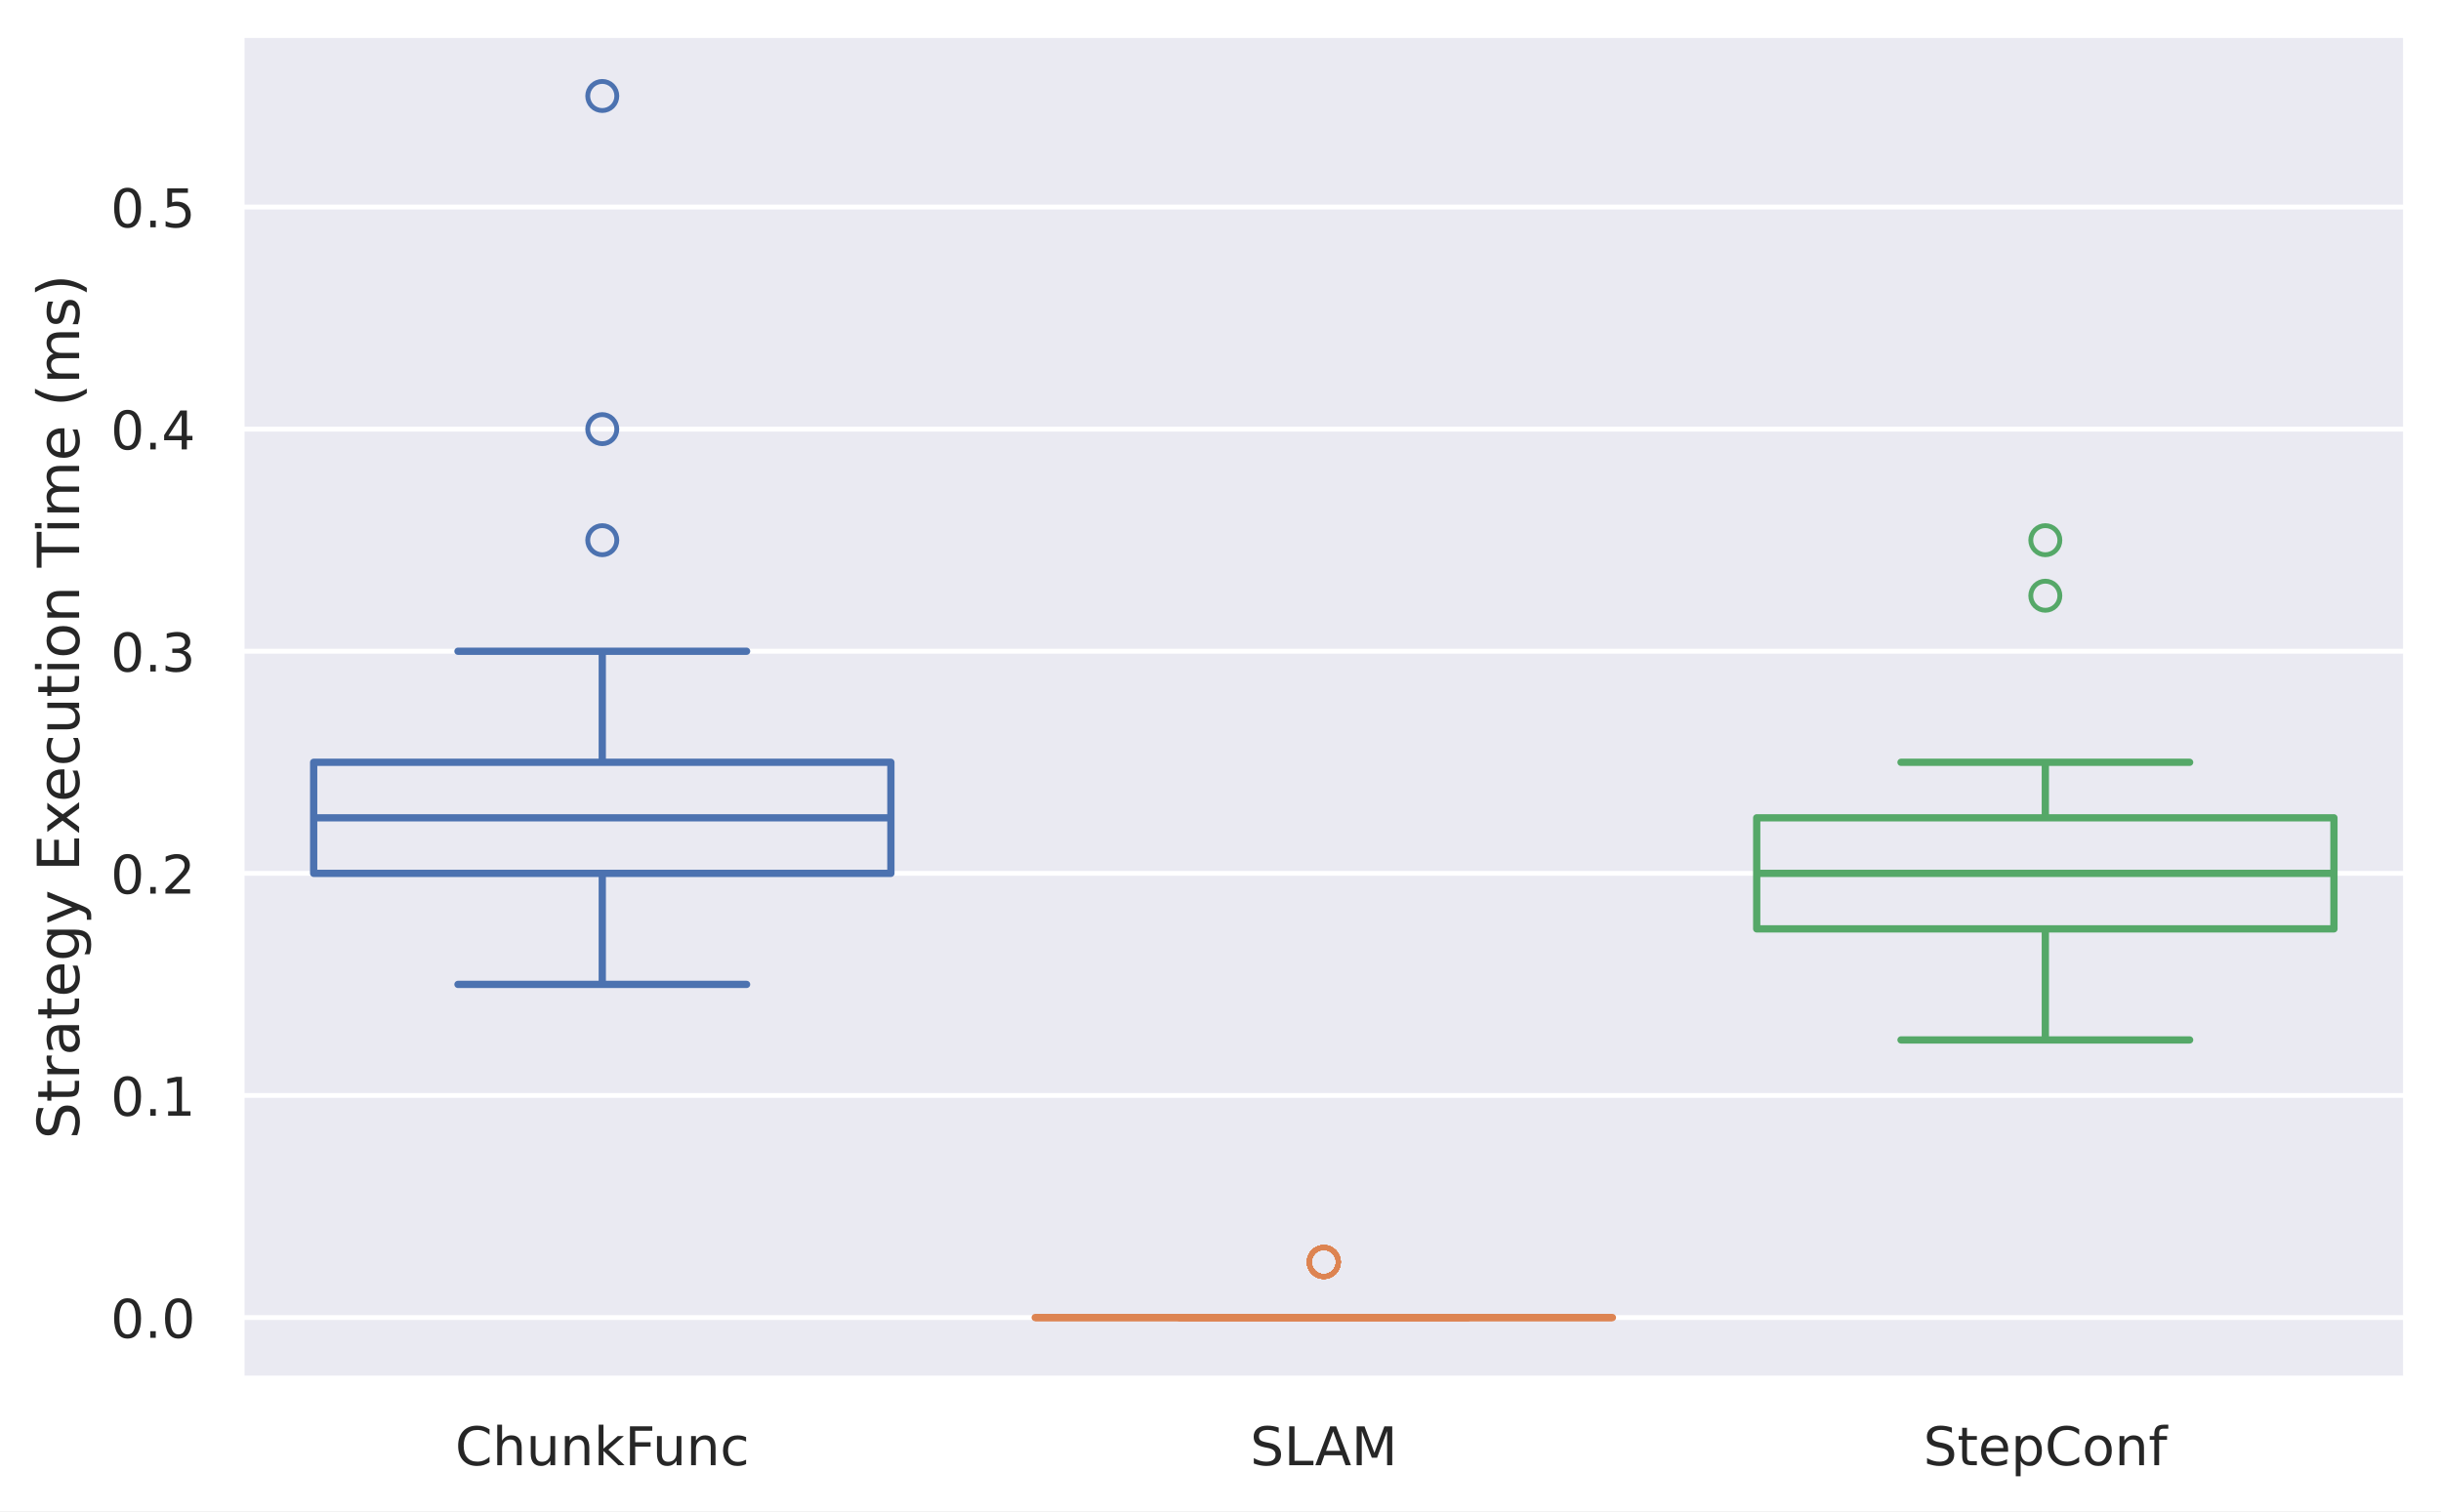
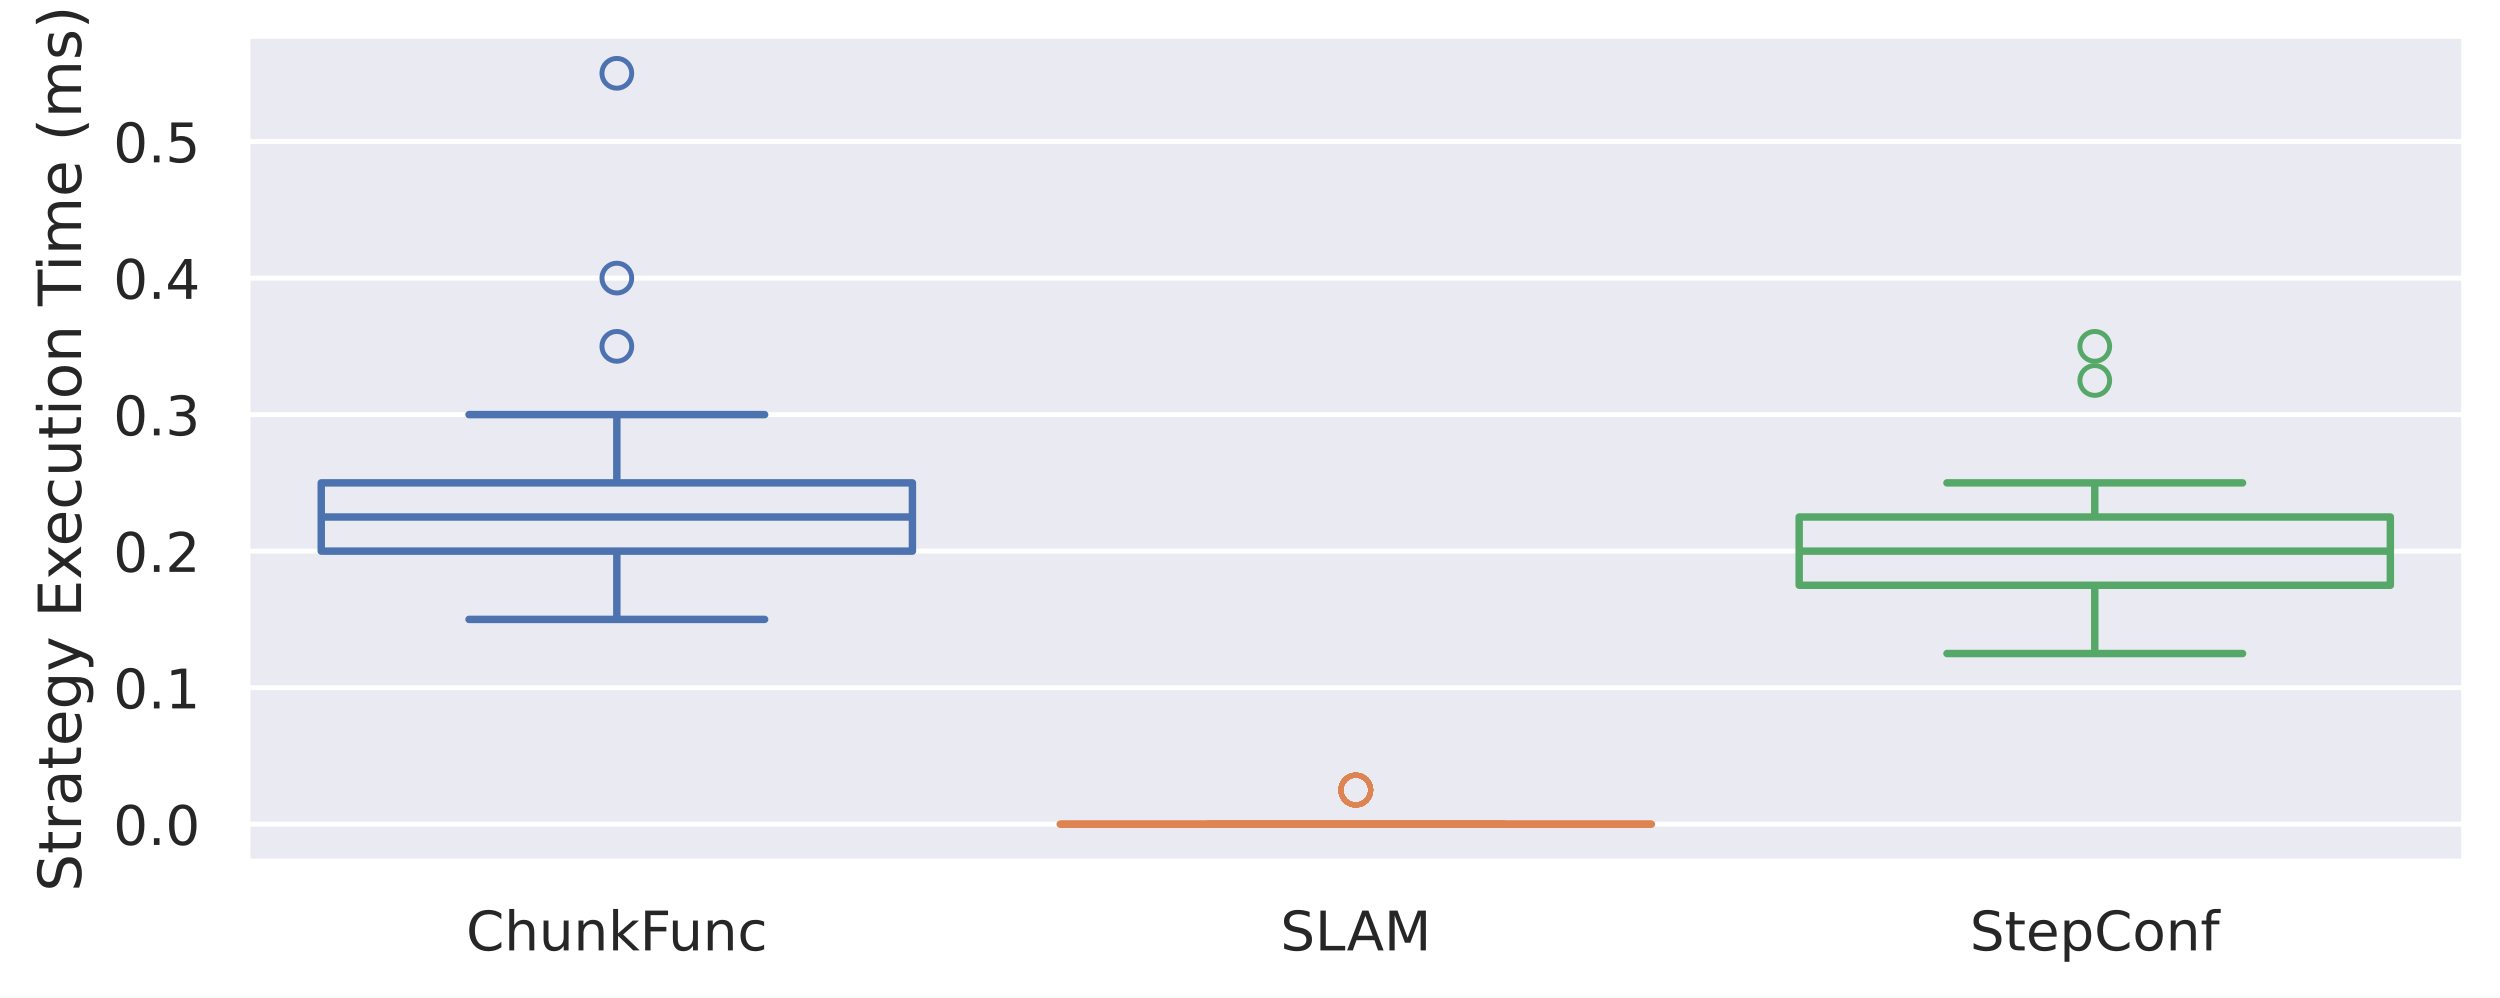
- <svg xmlns="http://www.w3.org/2000/svg" xmlns:xlink="http://www.w3.org/1999/xlink" width="503.407pt" height="311.746pt" viewBox="0 0 503.407 311.746" version="1.1">
+ <svg xmlns="http://www.w3.org/2000/svg" xmlns:xlink="http://www.w3.org/1999/xlink" width="503.407pt" height="200.866pt" viewBox="0 0 503.407 200.866" version="1.1">
  <defs>
    <style type="text/css">*{stroke-linejoin: round; stroke-linecap: butt}</style>
  </defs>
  <g id="figure_1">
    <g id="patch_1">
-       <path d="M 0 311.746  L 503.407 311.746  L 503.407 0  L 0 0  z " style="fill: #ffffff" />
+       <path d="M 0 200.866  L 503.407 200.866  L 503.407 0  L 0 0  z " style="fill: #ffffff" />
    </g>
    <g id="axes_1">
      <g id="patch_2">
-         <path d="M 49.807 284.4  L 496.207 284.4  L 496.207 7.2  L 49.807 7.2  z " style="fill: #eaeaf2" />
+         <path d="M 49.807 173.52  L 496.207 173.52  L 496.207 7.2  L 49.807 7.2  z " style="fill: #eaeaf2" />
      </g>
      <g id="matplotlib.axis_1">
        <g id="xtick_1">
          <g id="text_1">
-             <g style="fill: #262626" transform="translate(93.86867 302.2583) scale(0.11 -0.11)">
+             <g style="fill: #262626" transform="translate(93.86867 191.3783) scale(0.11 -0.11)">
              <defs>
                <path id="DejaVuSans-43" d="M 4122 4306  L 4122 3641  Q 3803 3938 3442 4084  Q 3081 4231 2675 4231  Q 1875 4231 1450 3742  Q 1025 3253 1025 2328  Q 1025 1406 1450 917  Q 1875 428 2675 428  Q 3081 428 3442 575  Q 3803 722 4122 1019  L 4122 359  Q 3791 134 3420 21  Q 3050 -91 2638 -91  Q 1578 -91 968 557  Q 359 1206 359 2328  Q 359 3453 968 4101  Q 1578 4750 2638 4750  Q 3056 4750 3426 4639  Q 3797 4528 4122 4306  z " transform="scale(0.015625)" />
                <path id="DejaVuSans-68" d="M 3513 2113  L 3513 0  L 2938 0  L 2938 2094  Q 2938 2591 2744 2837  Q 2550 3084 2163 3084  Q 1697 3084 1428 2787  Q 1159 2491 1159 1978  L 1159 0  L 581 0  L 581 4863  L 1159 4863  L 1159 2956  Q 1366 3272 1645 3428  Q 1925 3584 2291 3584  Q 2894 3584 3203 3211  Q 3513 2838 3513 2113  z " transform="scale(0.015625)" />
                <path id="DejaVuSans-75" d="M 544 1381  L 544 3500  L 1119 3500  L 1119 1403  Q 1119 906 1312 657  Q 1506 409 1894 409  Q 2359 409 2629 706  Q 2900 1003 2900 1516  L 2900 3500  L 3475 3500  L 3475 0  L 2900 0  L 2900 538  Q 2691 219 2414 64  Q 2138 -91 1772 -91  Q 1169 -91 856 284  Q 544 659 544 1381  z M 1991 3584  L 1991 3584  z " transform="scale(0.015625)" />
                <path id="DejaVuSans-6e" d="M 3513 2113  L 3513 0  L 2938 0  L 2938 2094  Q 2938 2591 2744 2837  Q 2550 3084 2163 3084  Q 1697 3084 1428 2787  Q 1159 2491 1159 1978  L 1159 0  L 581 0  L 581 3500  L 1159 3500  L 1159 2956  Q 1366 3272 1645 3428  Q 1925 3584 2291 3584  Q 2894 3584 3203 3211  Q 3513 2838 3513 2113  z " transform="scale(0.015625)" />
                <path id="DejaVuSans-6b" d="M 581 4863  L 1159 4863  L 1159 1991  L 2875 3500  L 3609 3500  L 1753 1863  L 3688 0  L 2938 0  L 1159 1709  L 1159 0  L 581 0  L 581 4863  z " transform="scale(0.015625)" />
                <path id="DejaVuSans-46" d="M 628 4666  L 3309 4666  L 3309 4134  L 1259 4134  L 1259 2759  L 3109 2759  L 3109 2228  L 1259 2228  L 1259 0  L 628 0  L 628 4666  z " transform="scale(0.015625)" />
                <path id="DejaVuSans-63" d="M 3122 3366  L 3122 2828  Q 2878 2963 2633 3030  Q 2388 3097 2138 3097  Q 1578 3097 1268 2742  Q 959 2388 959 1747  Q 959 1106 1268 751  Q 1578 397 2138 397  Q 2388 397 2633 464  Q 2878 531 3122 666  L 3122 134  Q 2881 22 2623 -34  Q 2366 -91 2075 -91  Q 1284 -91 818 406  Q 353 903 353 1747  Q 353 2603 823 3093  Q 1294 3584 2113 3584  Q 2378 3584 2631 3529  Q 2884 3475 3122 3366  z " transform="scale(0.015625)" />
              </defs>
              <use xlink:href="#DejaVuSans-43" />
              <use xlink:href="#DejaVuSans-68" x="69.824" />
              <use xlink:href="#DejaVuSans-75" x="133.203" />
              <use xlink:href="#DejaVuSans-6e" x="196.582" />
              <use xlink:href="#DejaVuSans-6b" x="259.961" />
              <use xlink:href="#DejaVuSans-46" x="317.871" />
              <use xlink:href="#DejaVuSans-75" x="369.891" />
              <use xlink:href="#DejaVuSans-6e" x="433.27" />
              <use xlink:href="#DejaVuSans-63" x="496.648" />
            </g>
          </g>
        </g>
        <g id="xtick_2">
          <g id="text_2">
-             <g style="fill: #262626" transform="translate(257.8195 302.2583) scale(0.11 -0.11)">
+             <g style="fill: #262626" transform="translate(257.8195 191.3783) scale(0.11 -0.11)">
              <defs>
                <path id="DejaVuSans-53" d="M 3425 4513  L 3425 3897  Q 3066 4069 2747 4153  Q 2428 4238 2131 4238  Q 1616 4238 1336 4038  Q 1056 3838 1056 3469  Q 1056 3159 1242 3001  Q 1428 2844 1947 2747  L 2328 2669  Q 3034 2534 3370 2195  Q 3706 1856 3706 1288  Q 3706 609 3251 259  Q 2797 -91 1919 -91  Q 1588 -91 1214 -16  Q 841 59 441 206  L 441 856  Q 825 641 1194 531  Q 1563 422 1919 422  Q 2459 422 2753 634  Q 3047 847 3047 1241  Q 3047 1584 2836 1778  Q 2625 1972 2144 2069  L 1759 2144  Q 1053 2284 737 2584  Q 422 2884 422 3419  Q 422 4038 858 4394  Q 1294 4750 2059 4750  Q 2388 4750 2728 4690  Q 3069 4631 3425 4513  z " transform="scale(0.015625)" />
                <path id="DejaVuSans-4c" d="M 628 4666  L 1259 4666  L 1259 531  L 3531 531  L 3531 0  L 628 0  L 628 4666  z " transform="scale(0.015625)" />
                <path id="DejaVuSans-41" d="M 2188 4044  L 1331 1722  L 3047 1722  L 2188 4044  z M 1831 4666  L 2547 4666  L 4325 0  L 3669 0  L 3244 1197  L 1141 1197  L 716 0  L 50 0  L 1831 4666  z " transform="scale(0.015625)" />
                <path id="DejaVuSans-4d" d="M 628 4666  L 1569 4666  L 2759 1491  L 3956 4666  L 4897 4666  L 4897 0  L 4281 0  L 4281 4097  L 3078 897  L 2444 897  L 1241 4097  L 1241 0  L 628 0  L 628 4666  z " transform="scale(0.015625)" />
              </defs>
              <use xlink:href="#DejaVuSans-53" />
              <use xlink:href="#DejaVuSans-4c" x="63.477" />
              <use xlink:href="#DejaVuSans-41" x="121.439" />
              <use xlink:href="#DejaVuSans-4d" x="189.848" />
            </g>
          </g>
        </g>
        <g id="xtick_3">
          <g id="text_3">
-             <g style="fill: #262626" transform="translate(396.6559 302.2583) scale(0.11 -0.11)">
+             <g style="fill: #262626" transform="translate(396.6559 191.3783) scale(0.11 -0.11)">
              <defs>
                <path id="DejaVuSans-74" d="M 1172 4494  L 1172 3500  L 2356 3500  L 2356 3053  L 1172 3053  L 1172 1153  Q 1172 725 1289 603  Q 1406 481 1766 481  L 2356 481  L 2356 0  L 1766 0  Q 1100 0 847 248  Q 594 497 594 1153  L 594 3053  L 172 3053  L 172 3500  L 594 3500  L 594 4494  L 1172 4494  z " transform="scale(0.015625)" />
                <path id="DejaVuSans-65" d="M 3597 1894  L 3597 1613  L 953 1613  Q 991 1019 1311 708  Q 1631 397 2203 397  Q 2534 397 2845 478  Q 3156 559 3463 722  L 3463 178  Q 3153 47 2828 -22  Q 2503 -91 2169 -91  Q 1331 -91 842 396  Q 353 884 353 1716  Q 353 2575 817 3079  Q 1281 3584 2069 3584  Q 2775 3584 3186 3129  Q 3597 2675 3597 1894  z M 3022 2063  Q 3016 2534 2758 2815  Q 2500 3097 2075 3097  Q 1594 3097 1305 2825  Q 1016 2553 972 2059  L 3022 2063  z " transform="scale(0.015625)" />
                <path id="DejaVuSans-70" d="M 1159 525  L 1159 -1331  L 581 -1331  L 581 3500  L 1159 3500  L 1159 2969  Q 1341 3281 1617 3432  Q 1894 3584 2278 3584  Q 2916 3584 3314 3078  Q 3713 2572 3713 1747  Q 3713 922 3314 415  Q 2916 -91 2278 -91  Q 1894 -91 1617 61  Q 1341 213 1159 525  z M 3116 1747  Q 3116 2381 2855 2742  Q 2594 3103 2138 3103  Q 1681 3103 1420 2742  Q 1159 2381 1159 1747  Q 1159 1113 1420 752  Q 1681 391 2138 391  Q 2594 391 2855 752  Q 3116 1113 3116 1747  z " transform="scale(0.015625)" />
                <path id="DejaVuSans-6f" d="M 1959 3097  Q 1497 3097 1228 2736  Q 959 2375 959 1747  Q 959 1119 1226 758  Q 1494 397 1959 397  Q 2419 397 2687 759  Q 2956 1122 2956 1747  Q 2956 2369 2687 2733  Q 2419 3097 1959 3097  z M 1959 3584  Q 2709 3584 3137 3096  Q 3566 2609 3566 1747  Q 3566 888 3137 398  Q 2709 -91 1959 -91  Q 1206 -91 779 398  Q 353 888 353 1747  Q 353 2609 779 3096  Q 1206 3584 1959 3584  z " transform="scale(0.015625)" />
                <path id="DejaVuSans-66" d="M 2375 4863  L 2375 4384  L 1825 4384  Q 1516 4384 1395 4259  Q 1275 4134 1275 3809  L 1275 3500  L 2222 3500  L 2222 3053  L 1275 3053  L 1275 0  L 697 0  L 697 3053  L 147 3053  L 147 3500  L 697 3500  L 697 3744  Q 697 4328 969 4595  Q 1241 4863 1831 4863  L 2375 4863  z " transform="scale(0.015625)" />
              </defs>
              <use xlink:href="#DejaVuSans-53" />
              <use xlink:href="#DejaVuSans-74" x="63.477" />
              <use xlink:href="#DejaVuSans-65" x="102.686" />
              <use xlink:href="#DejaVuSans-70" x="164.209" />
              <use xlink:href="#DejaVuSans-43" x="227.686" />
              <use xlink:href="#DejaVuSans-6f" x="297.51" />
              <use xlink:href="#DejaVuSans-6e" x="358.691" />
              <use xlink:href="#DejaVuSans-66" x="422.07" />
            </g>
          </g>
        </g>
      </g>
      <g id="matplotlib.axis_2">
        <g id="ytick_1">
          <g id="line2d_1">
-             <path d="M 49.807 271.8  L 496.207 271.8  " clip-path="url(#pa40e2fa775)" style="fill: none; stroke: #ffffff; stroke-linecap: round" />
+             <path d="M 49.807 165.96  L 496.207 165.96  " clip-path="url(#p261d2f9ff6)" style="fill: none; stroke: #ffffff; stroke-linecap: round" />
          </g>
          <g id="text_4">
-             <g style="fill: #262626" transform="translate(22.81375 275.9791) scale(0.11 -0.11)">
+             <g style="fill: #262626" transform="translate(22.81375 170.1391) scale(0.11 -0.11)">
              <defs>
                <path id="DejaVuSans-30" d="M 2034 4250  Q 1547 4250 1301 3770  Q 1056 3291 1056 2328  Q 1056 1369 1301 889  Q 1547 409 2034 409  Q 2525 409 2770 889  Q 3016 1369 3016 2328  Q 3016 3291 2770 3770  Q 2525 4250 2034 4250  z M 2034 4750  Q 2819 4750 3233 4129  Q 3647 3509 3647 2328  Q 3647 1150 3233 529  Q 2819 -91 2034 -91  Q 1250 -91 836 529  Q 422 1150 422 2328  Q 422 3509 836 4129  Q 1250 4750 2034 4750  z " transform="scale(0.015625)" />
                <path id="DejaVuSans-2e" d="M 684 794  L 1344 794  L 1344 0  L 684 0  L 684 794  z " transform="scale(0.015625)" />
              </defs>
              <use xlink:href="#DejaVuSans-30" />
              <use xlink:href="#DejaVuSans-2e" x="63.623" />
              <use xlink:href="#DejaVuSans-30" x="95.41" />
            </g>
          </g>
        </g>
        <g id="ytick_2">
          <g id="line2d_2">
-             <path d="M 49.807 225.982  L 496.207 225.982  " clip-path="url(#pa40e2fa775)" style="fill: none; stroke: #ffffff; stroke-linecap: round" />
+             <path d="M 49.807 138.469  L 496.207 138.469  " clip-path="url(#p261d2f9ff6)" style="fill: none; stroke: #ffffff; stroke-linecap: round" />
          </g>
          <g id="text_5">
-             <g style="fill: #262626" transform="translate(22.81375 230.161) scale(0.11 -0.11)">
+             <g style="fill: #262626" transform="translate(22.81375 142.6482) scale(0.11 -0.11)">
              <defs>
                <path id="DejaVuSans-31" d="M 794 531  L 1825 531  L 1825 4091  L 703 3866  L 703 4441  L 1819 4666  L 2450 4666  L 2450 531  L 3481 531  L 3481 0  L 794 0  L 794 531  z " transform="scale(0.015625)" />
              </defs>
              <use xlink:href="#DejaVuSans-30" />
              <use xlink:href="#DejaVuSans-2e" x="63.623" />
              <use xlink:href="#DejaVuSans-31" x="95.41" />
            </g>
          </g>
        </g>
        <g id="ytick_3">
          <g id="line2d_3">
-             <path d="M 49.807 180.164  L 496.207 180.164  " clip-path="url(#pa40e2fa775)" style="fill: none; stroke: #ffffff; stroke-linecap: round" />
+             <path d="M 49.807 110.978  L 496.207 110.978  " clip-path="url(#p261d2f9ff6)" style="fill: none; stroke: #ffffff; stroke-linecap: round" />
          </g>
          <g id="text_6">
-             <g style="fill: #262626" transform="translate(22.81375 184.3428) scale(0.11 -0.11)">
+             <g style="fill: #262626" transform="translate(22.81375 115.1573) scale(0.11 -0.11)">
              <defs>
                <path id="DejaVuSans-32" d="M 1228 531  L 3431 531  L 3431 0  L 469 0  L 469 531  Q 828 903 1448 1529  Q 2069 2156 2228 2338  Q 2531 2678 2651 2914  Q 2772 3150 2772 3378  Q 2772 3750 2511 3984  Q 2250 4219 1831 4219  Q 1534 4219 1204 4116  Q 875 4013 500 3803  L 500 4441  Q 881 4594 1212 4672  Q 1544 4750 1819 4750  Q 2544 4750 2975 4387  Q 3406 4025 3406 3419  Q 3406 3131 3298 2873  Q 3191 2616 2906 2266  Q 2828 2175 2409 1742  Q 1991 1309 1228 531  z " transform="scale(0.015625)" />
              </defs>
              <use xlink:href="#DejaVuSans-30" />
              <use xlink:href="#DejaVuSans-2e" x="63.623" />
              <use xlink:href="#DejaVuSans-32" x="95.41" />
            </g>
          </g>
        </g>
        <g id="ytick_4">
          <g id="line2d_4">
-             <path d="M 49.807 134.345  L 496.207 134.345  " clip-path="url(#pa40e2fa775)" style="fill: none; stroke: #ffffff; stroke-linecap: round" />
+             <path d="M 49.807 83.487  L 496.207 83.487  " clip-path="url(#p261d2f9ff6)" style="fill: none; stroke: #ffffff; stroke-linecap: round" />
          </g>
          <g id="text_7">
-             <g style="fill: #262626" transform="translate(22.81375 138.5246) scale(0.11 -0.11)">
+             <g style="fill: #262626" transform="translate(22.81375 87.66641) scale(0.11 -0.11)">
              <defs>
                <path id="DejaVuSans-33" d="M 2597 2516  Q 3050 2419 3304 2112  Q 3559 1806 3559 1356  Q 3559 666 3084 287  Q 2609 -91 1734 -91  Q 1441 -91 1130 -33  Q 819 25 488 141  L 488 750  Q 750 597 1062 519  Q 1375 441 1716 441  Q 2309 441 2620 675  Q 2931 909 2931 1356  Q 2931 1769 2642 2001  Q 2353 2234 1838 2234  L 1294 2234  L 1294 2753  L 1863 2753  Q 2328 2753 2575 2939  Q 2822 3125 2822 3475  Q 2822 3834 2567 4026  Q 2313 4219 1838 4219  Q 1578 4219 1281 4162  Q 984 4106 628 3988  L 628 4550  Q 988 4650 1302 4700  Q 1616 4750 1894 4750  Q 2613 4750 3031 4423  Q 3450 4097 3450 3541  Q 3450 3153 3228 2886  Q 3006 2619 2597 2516  z " transform="scale(0.015625)" />
              </defs>
              <use xlink:href="#DejaVuSans-30" />
              <use xlink:href="#DejaVuSans-2e" x="63.623" />
              <use xlink:href="#DejaVuSans-33" x="95.41" />
            </g>
          </g>
        </g>
        <g id="ytick_5">
          <g id="line2d_5">
-             <path d="M 49.807 88.527  L 496.207 88.527  " clip-path="url(#pa40e2fa775)" style="fill: none; stroke: #ffffff; stroke-linecap: round" />
+             <path d="M 49.807 55.996  L 496.207 55.996  " clip-path="url(#p261d2f9ff6)" style="fill: none; stroke: #ffffff; stroke-linecap: round" />
          </g>
          <g id="text_8">
-             <g style="fill: #262626" transform="translate(22.81375 92.70641) scale(0.11 -0.11)">
+             <g style="fill: #262626" transform="translate(22.81375 60.1755) scale(0.11 -0.11)">
              <defs>
                <path id="DejaVuSans-34" d="M 2419 4116  L 825 1625  L 2419 1625  L 2419 4116  z M 2253 4666  L 3047 4666  L 3047 1625  L 3713 1625  L 3713 1100  L 3047 1100  L 3047 0  L 2419 0  L 2419 1100  L 313 1100  L 313 1709  L 2253 4666  z " transform="scale(0.015625)" />
              </defs>
              <use xlink:href="#DejaVuSans-30" />
              <use xlink:href="#DejaVuSans-2e" x="63.623" />
              <use xlink:href="#DejaVuSans-34" x="95.41" />
            </g>
          </g>
        </g>
        <g id="ytick_6">
          <g id="line2d_6">
-             <path d="M 49.807 42.709  L 496.207 42.709  " clip-path="url(#pa40e2fa775)" style="fill: none; stroke: #ffffff; stroke-linecap: round" />
+             <path d="M 49.807 28.505  L 496.207 28.505  " clip-path="url(#p261d2f9ff6)" style="fill: none; stroke: #ffffff; stroke-linecap: round" />
          </g>
          <g id="text_9">
-             <g style="fill: #262626" transform="translate(22.81375 46.88823) scale(0.11 -0.11)">
+             <g style="fill: #262626" transform="translate(22.81375 32.6846) scale(0.11 -0.11)">
              <defs>
                <path id="DejaVuSans-35" d="M 691 4666  L 3169 4666  L 3169 4134  L 1269 4134  L 1269 2991  Q 1406 3038 1543 3061  Q 1681 3084 1819 3084  Q 2600 3084 3056 2656  Q 3513 2228 3513 1497  Q 3513 744 3044 326  Q 2575 -91 1722 -91  Q 1428 -91 1123 -41  Q 819 9 494 109  L 494 744  Q 775 591 1075 516  Q 1375 441 1709 441  Q 2250 441 2565 725  Q 2881 1009 2881 1497  Q 2881 1984 2565 2268  Q 2250 2553 1709 2553  Q 1456 2553 1204 2497  Q 953 2441 691 2322  L 691 4666  z " transform="scale(0.015625)" />
              </defs>
              <use xlink:href="#DejaVuSans-30" />
              <use xlink:href="#DejaVuSans-2e" x="63.623" />
              <use xlink:href="#DejaVuSans-35" x="95.41" />
            </g>
          </g>
        </g>
        <g id="text_10">
-           <g style="fill: #262626" transform="translate(16.31812 235.0031) rotate(-90) scale(0.12 -0.12)">
+           <g style="fill: #262626" transform="translate(16.31812 179.5631) rotate(-90) scale(0.12 -0.12)">
            <defs>
              <path id="DejaVuSans-72" d="M 2631 2963  Q 2534 3019 2420 3045  Q 2306 3072 2169 3072  Q 1681 3072 1420 2755  Q 1159 2438 1159 1844  L 1159 0  L 581 0  L 581 3500  L 1159 3500  L 1159 2956  Q 1341 3275 1631 3429  Q 1922 3584 2338 3584  Q 2397 3584 2469 3576  Q 2541 3569 2628 3553  L 2631 2963  z " transform="scale(0.015625)" />
              <path id="DejaVuSans-61" d="M 2194 1759  Q 1497 1759 1228 1600  Q 959 1441 959 1056  Q 959 750 1161 570  Q 1363 391 1709 391  Q 2188 391 2477 730  Q 2766 1069 2766 1631  L 2766 1759  L 2194 1759  z M 3341 1997  L 3341 0  L 2766 0  L 2766 531  Q 2569 213 2275 61  Q 1981 -91 1556 -91  Q 1019 -91 701 211  Q 384 513 384 1019  Q 384 1609 779 1909  Q 1175 2209 1959 2209  L 2766 2209  L 2766 2266  Q 2766 2663 2505 2880  Q 2244 3097 1772 3097  Q 1472 3097 1187 3025  Q 903 2953 641 2809  L 641 3341  Q 956 3463 1253 3523  Q 1550 3584 1831 3584  Q 2591 3584 2966 3190  Q 3341 2797 3341 1997  z " transform="scale(0.015625)" />
              <path id="DejaVuSans-67" d="M 2906 1791  Q 2906 2416 2648 2759  Q 2391 3103 1925 3103  Q 1463 3103 1205 2759  Q 947 2416 947 1791  Q 947 1169 1205 825  Q 1463 481 1925 481  Q 2391 481 2648 825  Q 2906 1169 2906 1791  z M 3481 434  Q 3481 -459 3084 -895  Q 2688 -1331 1869 -1331  Q 1566 -1331 1297 -1286  Q 1028 -1241 775 -1147  L 775 -588  Q 1028 -725 1275 -790  Q 1522 -856 1778 -856  Q 2344 -856 2625 -561  Q 2906 -266 2906 331  L 2906 616  Q 2728 306 2450 153  Q 2172 0 1784 0  Q 1141 0 747 490  Q 353 981 353 1791  Q 353 2603 747 3093  Q 1141 3584 1784 3584  Q 2172 3584 2450 3431  Q 2728 3278 2906 2969  L 2906 3500  L 3481 3500  L 3481 434  z " transform="scale(0.015625)" />
              <path id="DejaVuSans-79" d="M 2059 -325  Q 1816 -950 1584 -1140  Q 1353 -1331 966 -1331  L 506 -1331  L 506 -850  L 844 -850  Q 1081 -850 1212 -737  Q 1344 -625 1503 -206  L 1606 56  L 191 3500  L 800 3500  L 1894 763  L 2988 3500  L 3597 3500  L 2059 -325  z " transform="scale(0.015625)" />
              <path id="DejaVuSans-20" transform="scale(0.015625)" />
              <path id="DejaVuSans-45" d="M 628 4666  L 3578 4666  L 3578 4134  L 1259 4134  L 1259 2753  L 3481 2753  L 3481 2222  L 1259 2222  L 1259 531  L 3634 531  L 3634 0  L 628 0  L 628 4666  z " transform="scale(0.015625)" />
              <path id="DejaVuSans-78" d="M 3513 3500  L 2247 1797  L 3578 0  L 2900 0  L 1881 1375  L 863 0  L 184 0  L 1544 1831  L 300 3500  L 978 3500  L 1906 2253  L 2834 3500  L 3513 3500  z " transform="scale(0.015625)" />
              <path id="DejaVuSans-69" d="M 603 3500  L 1178 3500  L 1178 0  L 603 0  L 603 3500  z M 603 4863  L 1178 4863  L 1178 4134  L 603 4134  L 603 4863  z " transform="scale(0.015625)" />
              <path id="DejaVuSans-54" d="M -19 4666  L 3928 4666  L 3928 4134  L 2272 4134  L 2272 0  L 1638 0  L 1638 4134  L -19 4134  L -19 4666  z " transform="scale(0.015625)" />
              <path id="DejaVuSans-6d" d="M 3328 2828  Q 3544 3216 3844 3400  Q 4144 3584 4550 3584  Q 5097 3584 5394 3201  Q 5691 2819 5691 2113  L 5691 0  L 5113 0  L 5113 2094  Q 5113 2597 4934 2840  Q 4756 3084 4391 3084  Q 3944 3084 3684 2787  Q 3425 2491 3425 1978  L 3425 0  L 2847 0  L 2847 2094  Q 2847 2600 2669 2842  Q 2491 3084 2119 3084  Q 1678 3084 1418 2786  Q 1159 2488 1159 1978  L 1159 0  L 581 0  L 581 3500  L 1159 3500  L 1159 2956  Q 1356 3278 1631 3431  Q 1906 3584 2284 3584  Q 2666 3584 2933 3390  Q 3200 3197 3328 2828  z " transform="scale(0.015625)" />
              <path id="DejaVuSans-28" d="M 1984 4856  Q 1566 4138 1362 3434  Q 1159 2731 1159 2009  Q 1159 1288 1364 580  Q 1569 -128 1984 -844  L 1484 -844  Q 1016 -109 783 600  Q 550 1309 550 2009  Q 550 2706 781 3412  Q 1013 4119 1484 4856  L 1984 4856  z " transform="scale(0.015625)" />
              <path id="DejaVuSans-73" d="M 2834 3397  L 2834 2853  Q 2591 2978 2328 3040  Q 2066 3103 1784 3103  Q 1356 3103 1142 2972  Q 928 2841 928 2578  Q 928 2378 1081 2264  Q 1234 2150 1697 2047  L 1894 2003  Q 2506 1872 2764 1633  Q 3022 1394 3022 966  Q 3022 478 2636 193  Q 2250 -91 1575 -91  Q 1294 -91 989 -36  Q 684 19 347 128  L 347 722  Q 666 556 975 473  Q 1284 391 1588 391  Q 1994 391 2212 530  Q 2431 669 2431 922  Q 2431 1156 2273 1281  Q 2116 1406 1581 1522  L 1381 1569  Q 847 1681 609 1914  Q 372 2147 372 2553  Q 372 3047 722 3315  Q 1072 3584 1716 3584  Q 2034 3584 2315 3537  Q 2597 3491 2834 3397  z " transform="scale(0.015625)" />
              <path id="DejaVuSans-29" d="M 513 4856  L 1013 4856  Q 1481 4119 1714 3412  Q 1947 2706 1947 2009  Q 1947 1309 1714 600  Q 1481 -109 1013 -844  L 513 -844  Q 928 -128 1133 580  Q 1338 1288 1338 2009  Q 1338 2731 1133 3434  Q 928 4138 513 4856  z " transform="scale(0.015625)" />
            </defs>
            <use xlink:href="#DejaVuSans-53" />
            <use xlink:href="#DejaVuSans-74" x="63.477" />
            <use xlink:href="#DejaVuSans-72" x="102.686" />
            <use xlink:href="#DejaVuSans-61" x="143.799" />
            <use xlink:href="#DejaVuSans-74" x="205.078" />
            <use xlink:href="#DejaVuSans-65" x="244.287" />
            <use xlink:href="#DejaVuSans-67" x="305.811" />
            <use xlink:href="#DejaVuSans-79" x="369.287" />
            <use xlink:href="#DejaVuSans-20" x="428.467" />
            <use xlink:href="#DejaVuSans-45" x="460.254" />
            <use xlink:href="#DejaVuSans-78" x="523.438" />
            <use xlink:href="#DejaVuSans-65" x="579.492" />
            <use xlink:href="#DejaVuSans-63" x="641.016" />
            <use xlink:href="#DejaVuSans-75" x="695.996" />
            <use xlink:href="#DejaVuSans-74" x="759.375" />
            <use xlink:href="#DejaVuSans-69" x="798.584" />
            <use xlink:href="#DejaVuSans-6f" x="826.367" />
            <use xlink:href="#DejaVuSans-6e" x="887.549" />
            <use xlink:href="#DejaVuSans-20" x="950.928" />
            <use xlink:href="#DejaVuSans-54" x="982.715" />
            <use xlink:href="#DejaVuSans-69" x="1040.674" />
            <use xlink:href="#DejaVuSans-6d" x="1068.457" />
            <use xlink:href="#DejaVuSans-65" x="1165.869" />
            <use xlink:href="#DejaVuSans-20" x="1227.393" />
            <use xlink:href="#DejaVuSans-28" x="1259.18" />
            <use xlink:href="#DejaVuSans-6d" x="1298.193" />
            <use xlink:href="#DejaVuSans-73" x="1395.605" />
            <use xlink:href="#DejaVuSans-29" x="1447.705" />
          </g>
        </g>
      </g>
      <g id="line2d_7">
-         <path d="M 64.687 180.164  L 183.727 180.164  L 183.727 157.255  L 64.687 157.255  L 64.687 180.164  " clip-path="url(#pa40e2fa775)" style="fill: none; stroke: #4c72b0; stroke-width: 1.5; stroke-linecap: round" />
+         <path d="M 64.687 110.978  L 183.727 110.978  L 183.727 97.233  L 64.687 97.233  L 64.687 110.978  " clip-path="url(#p261d2f9ff6)" style="fill: none; stroke: #4c72b0; stroke-width: 1.5; stroke-linecap: round" />
      </g>
      <g id="line2d_8">
-         <path d="M 124.207 180.164  L 124.207 203.073  " clip-path="url(#pa40e2fa775)" style="fill: none; stroke: #4c72b0; stroke-width: 1.5" />
+         <path d="M 124.207 110.978  L 124.207 124.724  " clip-path="url(#p261d2f9ff6)" style="fill: none; stroke: #4c72b0; stroke-width: 1.5" />
      </g>
      <g id="line2d_9">
-         <path d="M 124.207 157.255  L 124.207 134.345  " clip-path="url(#pa40e2fa775)" style="fill: none; stroke: #4c72b0; stroke-width: 1.5" />
+         <path d="M 124.207 97.233  L 124.207 83.487  " clip-path="url(#p261d2f9ff6)" style="fill: none; stroke: #4c72b0; stroke-width: 1.5" />
      </g>
      <g id="line2d_10">
-         <path d="M 94.447 203.073  L 153.967 203.073  " clip-path="url(#pa40e2fa775)" style="fill: none; stroke: #4c72b0; stroke-width: 1.5; stroke-linecap: round" />
+         <path d="M 94.447 124.724  L 153.967 124.724  " clip-path="url(#p261d2f9ff6)" style="fill: none; stroke: #4c72b0; stroke-width: 1.5; stroke-linecap: round" />
      </g>
      <g id="line2d_11">
-         <path d="M 94.447 134.345  L 153.967 134.345  " clip-path="url(#pa40e2fa775)" style="fill: none; stroke: #4c72b0; stroke-width: 1.5; stroke-linecap: round" />
+         <path d="M 94.447 83.487  L 153.967 83.487  " clip-path="url(#p261d2f9ff6)" style="fill: none; stroke: #4c72b0; stroke-width: 1.5; stroke-linecap: round" />
      </g>
      <g id="line2d_12">
        <defs>
-           <path id="mf46d920557" d="M 0 3  C 0.796 3 1.559 2.684 2.121 2.121  C 2.684 1.559 3 0.796 3 0  C 3 -0.796 2.684 -1.559 2.121 -2.121  C 1.559 -2.684 0.796 -3 0 -3  C -0.796 -3 -1.559 -2.684 -2.121 -2.121  C -2.684 -1.559 -3 -0.796 -3 0  C -3 0.796 -2.684 1.559 -2.121 2.121  C -1.559 2.684 -0.796 3 0 3  z " style="stroke: #4c72b0" />
+           <path id="mb72898b4b8" d="M 0 3  C 0.796 3 1.559 2.684 2.121 2.121  C 2.684 1.559 3 0.796 3 0  C 3 -0.796 2.684 -1.559 2.121 -2.121  C 1.559 -2.684 0.796 -3 0 -3  C -0.796 -3 -1.559 -2.684 -2.121 -2.121  C -2.684 -1.559 -3 -0.796 -3 0  C -3 0.796 -2.684 1.559 -2.121 2.121  C -1.559 2.684 -0.796 3 0 3  z " style="stroke: #4c72b0" />
        </defs>
-         <g clip-path="url(#pa40e2fa775)">
-           <use xlink:href="#mf46d920557" x="124.207" y="111.436" style="fill-opacity: 0; stroke: #4c72b0" />
-           <use xlink:href="#mf46d920557" x="124.207" y="88.527" style="fill-opacity: 0; stroke: #4c72b0" />
-           <use xlink:href="#mf46d920557" x="124.207" y="19.8" style="fill-opacity: 0; stroke: #4c72b0" />
+         <g clip-path="url(#p261d2f9ff6)">
+           <use xlink:href="#mb72898b4b8" x="124.207" y="69.742" style="fill-opacity: 0; stroke: #4c72b0" />
+           <use xlink:href="#mb72898b4b8" x="124.207" y="55.996" style="fill-opacity: 0; stroke: #4c72b0" />
+           <use xlink:href="#mb72898b4b8" x="124.207" y="14.76" style="fill-opacity: 0; stroke: #4c72b0" />
        </g>
      </g>
      <g id="line2d_13">
-         <path d="M 213.487 271.8  L 332.527 271.8  L 332.527 271.8  L 213.487 271.8  L 213.487 271.8  " clip-path="url(#pa40e2fa775)" style="fill: none; stroke: #dd8452; stroke-width: 1.5; stroke-linecap: round" />
+         <path d="M 213.487 165.96  L 332.527 165.96  L 332.527 165.96  L 213.487 165.96  L 213.487 165.96  " clip-path="url(#p261d2f9ff6)" style="fill: none; stroke: #dd8452; stroke-width: 1.5; stroke-linecap: round" />
      </g>
      <g id="line2d_14">
-         <path d="M 273.007 271.8  L 273.007 271.8  " clip-path="url(#pa40e2fa775)" style="fill: none; stroke: #dd8452; stroke-width: 1.5" />
+         <path d="M 273.007 165.96  L 273.007 165.96  " clip-path="url(#p261d2f9ff6)" style="fill: none; stroke: #dd8452; stroke-width: 1.5" />
      </g>
      <g id="line2d_15">
-         <path d="M 273.007 271.8  L 273.007 271.8  " clip-path="url(#pa40e2fa775)" style="fill: none; stroke: #dd8452; stroke-width: 1.5" />
+         <path d="M 273.007 165.96  L 273.007 165.96  " clip-path="url(#p261d2f9ff6)" style="fill: none; stroke: #dd8452; stroke-width: 1.5" />
      </g>
      <g id="line2d_16">
-         <path d="M 243.247 271.8  L 302.767 271.8  " clip-path="url(#pa40e2fa775)" style="fill: none; stroke: #dd8452; stroke-width: 1.5; stroke-linecap: round" />
+         <path d="M 243.247 165.96  L 302.767 165.96  " clip-path="url(#p261d2f9ff6)" style="fill: none; stroke: #dd8452; stroke-width: 1.5; stroke-linecap: round" />
      </g>
      <g id="line2d_17">
-         <path d="M 243.247 271.8  L 302.767 271.8  " clip-path="url(#pa40e2fa775)" style="fill: none; stroke: #dd8452; stroke-width: 1.5; stroke-linecap: round" />
+         <path d="M 243.247 165.96  L 302.767 165.96  " clip-path="url(#p261d2f9ff6)" style="fill: none; stroke: #dd8452; stroke-width: 1.5; stroke-linecap: round" />
      </g>
      <g id="line2d_18">
        <defs>
-           <path id="m3cbb0c79f1" d="M 0 3  C 0.796 3 1.559 2.684 2.121 2.121  C 2.684 1.559 3 0.796 3 0  C 3 -0.796 2.684 -1.559 2.121 -2.121  C 1.559 -2.684 0.796 -3 0 -3  C -0.796 -3 -1.559 -2.684 -2.121 -2.121  C -2.684 -1.559 -3 -0.796 -3 0  C -3 0.796 -2.684 1.559 -2.121 2.121  C -1.559 2.684 -0.796 3 0 3  z " style="stroke: #dd8452" />
+           <path id="mc3b5a819f0" d="M 0 3  C 0.796 3 1.559 2.684 2.121 2.121  C 2.684 1.559 3 0.796 3 0  C 3 -0.796 2.684 -1.559 2.121 -2.121  C 1.559 -2.684 0.796 -3 0 -3  C -0.796 -3 -1.559 -2.684 -2.121 -2.121  C -2.684 -1.559 -3 -0.796 -3 0  C -3 0.796 -2.684 1.559 -2.121 2.121  C -1.559 2.684 -0.796 3 0 3  z " style="stroke: #dd8452" />
        </defs>
-         <g clip-path="url(#pa40e2fa775)">
-           <use xlink:href="#m3cbb0c79f1" x="273.007" y="260.345" style="fill-opacity: 0; stroke: #dd8452" />
-           <use xlink:href="#m3cbb0c79f1" x="273.007" y="260.345" style="fill-opacity: 0; stroke: #dd8452" />
-           <use xlink:href="#m3cbb0c79f1" x="273.007" y="260.345" style="fill-opacity: 0; stroke: #dd8452" />
-           <use xlink:href="#m3cbb0c79f1" x="273.007" y="260.345" style="fill-opacity: 0; stroke: #dd8452" />
-           <use xlink:href="#m3cbb0c79f1" x="273.007" y="260.345" style="fill-opacity: 0; stroke: #dd8452" />
-           <use xlink:href="#m3cbb0c79f1" x="273.007" y="260.345" style="fill-opacity: 0; stroke: #dd8452" />
-           <use xlink:href="#m3cbb0c79f1" x="273.007" y="260.345" style="fill-opacity: 0; stroke: #dd8452" />
-           <use xlink:href="#m3cbb0c79f1" x="273.007" y="260.345" style="fill-opacity: 0; stroke: #dd8452" />
-           <use xlink:href="#m3cbb0c79f1" x="273.007" y="260.345" style="fill-opacity: 0; stroke: #dd8452" />
-           <use xlink:href="#m3cbb0c79f1" x="273.007" y="260.345" style="fill-opacity: 0; stroke: #dd8452" />
-           <use xlink:href="#m3cbb0c79f1" x="273.007" y="260.345" style="fill-opacity: 0; stroke: #dd8452" />
-           <use xlink:href="#m3cbb0c79f1" x="273.007" y="260.345" style="fill-opacity: 0; stroke: #dd8452" />
-           <use xlink:href="#m3cbb0c79f1" x="273.007" y="260.345" style="fill-opacity: 0; stroke: #dd8452" />
-           <use xlink:href="#m3cbb0c79f1" x="273.007" y="260.345" style="fill-opacity: 0; stroke: #dd8452" />
-           <use xlink:href="#m3cbb0c79f1" x="273.007" y="260.345" style="fill-opacity: 0; stroke: #dd8452" />
-           <use xlink:href="#m3cbb0c79f1" x="273.007" y="260.345" style="fill-opacity: 0; stroke: #dd8452" />
-           <use xlink:href="#m3cbb0c79f1" x="273.007" y="260.345" style="fill-opacity: 0; stroke: #dd8452" />
+         <g clip-path="url(#p261d2f9ff6)">
+           <use xlink:href="#mc3b5a819f0" x="273.007" y="159.087" style="fill-opacity: 0; stroke: #dd8452" />
+           <use xlink:href="#mc3b5a819f0" x="273.007" y="159.087" style="fill-opacity: 0; stroke: #dd8452" />
+           <use xlink:href="#mc3b5a819f0" x="273.007" y="159.087" style="fill-opacity: 0; stroke: #dd8452" />
+           <use xlink:href="#mc3b5a819f0" x="273.007" y="159.087" style="fill-opacity: 0; stroke: #dd8452" />
+           <use xlink:href="#mc3b5a819f0" x="273.007" y="159.087" style="fill-opacity: 0; stroke: #dd8452" />
+           <use xlink:href="#mc3b5a819f0" x="273.007" y="159.087" style="fill-opacity: 0; stroke: #dd8452" />
+           <use xlink:href="#mc3b5a819f0" x="273.007" y="159.087" style="fill-opacity: 0; stroke: #dd8452" />
+           <use xlink:href="#mc3b5a819f0" x="273.007" y="159.087" style="fill-opacity: 0; stroke: #dd8452" />
+           <use xlink:href="#mc3b5a819f0" x="273.007" y="159.087" style="fill-opacity: 0; stroke: #dd8452" />
+           <use xlink:href="#mc3b5a819f0" x="273.007" y="159.087" style="fill-opacity: 0; stroke: #dd8452" />
+           <use xlink:href="#mc3b5a819f0" x="273.007" y="159.087" style="fill-opacity: 0; stroke: #dd8452" />
+           <use xlink:href="#mc3b5a819f0" x="273.007" y="159.087" style="fill-opacity: 0; stroke: #dd8452" />
+           <use xlink:href="#mc3b5a819f0" x="273.007" y="159.087" style="fill-opacity: 0; stroke: #dd8452" />
+           <use xlink:href="#mc3b5a819f0" x="273.007" y="159.087" style="fill-opacity: 0; stroke: #dd8452" />
+           <use xlink:href="#mc3b5a819f0" x="273.007" y="159.087" style="fill-opacity: 0; stroke: #dd8452" />
+           <use xlink:href="#mc3b5a819f0" x="273.007" y="159.087" style="fill-opacity: 0; stroke: #dd8452" />
+           <use xlink:href="#mc3b5a819f0" x="273.007" y="159.087" style="fill-opacity: 0; stroke: #dd8452" />
        </g>
      </g>
      <g id="line2d_19">
-         <path d="M 362.287 191.618  L 481.327 191.618  L 481.327 168.709  L 362.287 168.709  L 362.287 191.618  " clip-path="url(#pa40e2fa775)" style="fill: none; stroke: #55a868; stroke-width: 1.5; stroke-linecap: round" />
+         <path d="M 362.287 117.851  L 481.327 117.851  L 481.327 104.105  L 362.287 104.105  L 362.287 117.851  " clip-path="url(#p261d2f9ff6)" style="fill: none; stroke: #55a868; stroke-width: 1.5; stroke-linecap: round" />
      </g>
      <g id="line2d_20">
-         <path d="M 421.807 191.618  L 421.807 214.527  " clip-path="url(#pa40e2fa775)" style="fill: none; stroke: #55a868; stroke-width: 1.5" />
+         <path d="M 421.807 117.851  L 421.807 131.596  " clip-path="url(#p261d2f9ff6)" style="fill: none; stroke: #55a868; stroke-width: 1.5" />
      </g>
      <g id="line2d_21">
-         <path d="M 421.807 168.709  L 421.807 157.255  " clip-path="url(#pa40e2fa775)" style="fill: none; stroke: #55a868; stroke-width: 1.5" />
+         <path d="M 421.807 104.105  L 421.807 97.233  " clip-path="url(#p261d2f9ff6)" style="fill: none; stroke: #55a868; stroke-width: 1.5" />
      </g>
      <g id="line2d_22">
-         <path d="M 392.047 214.527  L 451.567 214.527  " clip-path="url(#pa40e2fa775)" style="fill: none; stroke: #55a868; stroke-width: 1.5; stroke-linecap: round" />
+         <path d="M 392.047 131.596  L 451.567 131.596  " clip-path="url(#p261d2f9ff6)" style="fill: none; stroke: #55a868; stroke-width: 1.5; stroke-linecap: round" />
      </g>
      <g id="line2d_23">
-         <path d="M 392.047 157.255  L 451.567 157.255  " clip-path="url(#pa40e2fa775)" style="fill: none; stroke: #55a868; stroke-width: 1.5; stroke-linecap: round" />
+         <path d="M 392.047 97.233  L 451.567 97.233  " clip-path="url(#p261d2f9ff6)" style="fill: none; stroke: #55a868; stroke-width: 1.5; stroke-linecap: round" />
      </g>
      <g id="line2d_24">
        <defs>
-           <path id="m0890f7e6dd" d="M 0 3  C 0.796 3 1.559 2.684 2.121 2.121  C 2.684 1.559 3 0.796 3 0  C 3 -0.796 2.684 -1.559 2.121 -2.121  C 1.559 -2.684 0.796 -3 0 -3  C -0.796 -3 -1.559 -2.684 -2.121 -2.121  C -2.684 -1.559 -3 -0.796 -3 0  C -3 0.796 -2.684 1.559 -2.121 2.121  C -1.559 2.684 -0.796 3 0 3  z " style="stroke: #55a868" />
+           <path id="meb1e25c888" d="M 0 3  C 0.796 3 1.559 2.684 2.121 2.121  C 2.684 1.559 3 0.796 3 0  C 3 -0.796 2.684 -1.559 2.121 -2.121  C 1.559 -2.684 0.796 -3 0 -3  C -0.796 -3 -1.559 -2.684 -2.121 -2.121  C -2.684 -1.559 -3 -0.796 -3 0  C -3 0.796 -2.684 1.559 -2.121 2.121  C -1.559 2.684 -0.796 3 0 3  z " style="stroke: #55a868" />
        </defs>
-         <g clip-path="url(#pa40e2fa775)">
-           <use xlink:href="#m0890f7e6dd" x="421.807" y="122.891" style="fill-opacity: 0; stroke: #55a868" />
-           <use xlink:href="#m0890f7e6dd" x="421.807" y="111.436" style="fill-opacity: 0; stroke: #55a868" />
+         <g clip-path="url(#p261d2f9ff6)">
+           <use xlink:href="#meb1e25c888" x="421.807" y="76.615" style="fill-opacity: 0; stroke: #55a868" />
+           <use xlink:href="#meb1e25c888" x="421.807" y="69.742" style="fill-opacity: 0; stroke: #55a868" />
        </g>
      </g>
      <g id="line2d_25">
-         <path d="M 64.687 168.709  L 183.727 168.709  " clip-path="url(#pa40e2fa775)" style="fill: none; stroke: #4c72b0; stroke-width: 1.5" />
+         <path d="M 64.687 104.105  L 183.727 104.105  " clip-path="url(#p261d2f9ff6)" style="fill: none; stroke: #4c72b0; stroke-width: 1.5" />
      </g>
      <g id="line2d_26">
-         <path d="M 213.487 271.8  L 332.527 271.8  " clip-path="url(#pa40e2fa775)" style="fill: none; stroke: #dd8452; stroke-width: 1.5" />
+         <path d="M 213.487 165.96  L 332.527 165.96  " clip-path="url(#p261d2f9ff6)" style="fill: none; stroke: #dd8452; stroke-width: 1.5" />
      </g>
      <g id="line2d_27">
-         <path d="M 362.287 180.164  L 481.327 180.164  " clip-path="url(#pa40e2fa775)" style="fill: none; stroke: #55a868; stroke-width: 1.5" />
+         <path d="M 362.287 110.978  L 481.327 110.978  " clip-path="url(#p261d2f9ff6)" style="fill: none; stroke: #55a868; stroke-width: 1.5" />
      </g>
      <g id="patch_3">
-         <path d="M 49.807 284.4  L 49.807 7.2  " style="fill: none; stroke: #ffffff; stroke-width: 1.25; stroke-linejoin: miter; stroke-linecap: square" />
+         <path d="M 49.807 173.52  L 49.807 7.2  " style="fill: none; stroke: #ffffff; stroke-width: 1.25; stroke-linejoin: miter; stroke-linecap: square" />
      </g>
      <g id="patch_4">
-         <path d="M 496.207 284.4  L 496.207 7.2  " style="fill: none; stroke: #ffffff; stroke-width: 1.25; stroke-linejoin: miter; stroke-linecap: square" />
+         <path d="M 496.207 173.52  L 496.207 7.2  " style="fill: none; stroke: #ffffff; stroke-width: 1.25; stroke-linejoin: miter; stroke-linecap: square" />
      </g>
      <g id="patch_5">
-         <path d="M 49.807 284.4  L 496.207 284.4  " style="fill: none; stroke: #ffffff; stroke-width: 1.25; stroke-linejoin: miter; stroke-linecap: square" />
+         <path d="M 49.807 173.52  L 496.207 173.52  " style="fill: none; stroke: #ffffff; stroke-width: 1.25; stroke-linejoin: miter; stroke-linecap: square" />
      </g>
      <g id="patch_6">
        <path d="M 49.807 7.2  L 496.207 7.2  " style="fill: none; stroke: #ffffff; stroke-width: 1.25; stroke-linejoin: miter; stroke-linecap: square" />
      </g>
    </g>
  </g>
  <defs>
-     <clipPath id="pa40e2fa775">
-       <rect x="49.807" y="7.2" width="446.4" height="277.2" />
+     <clipPath id="p261d2f9ff6">
+       <rect x="49.807" y="7.2" width="446.4" height="166.32" />
    </clipPath>
  </defs>
</svg>
